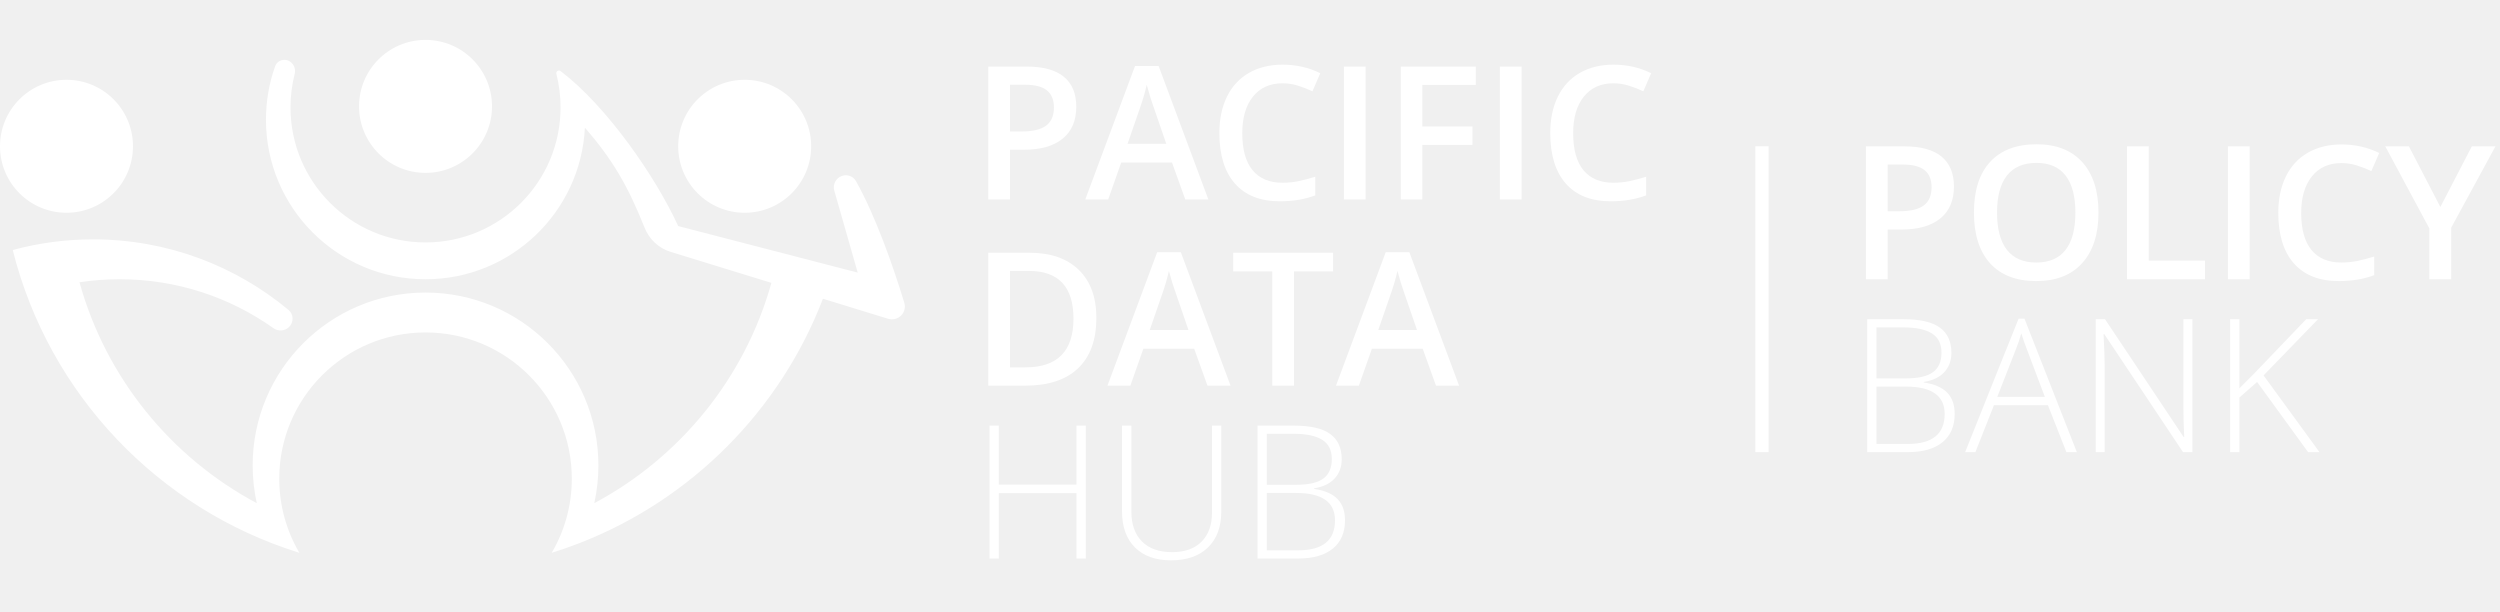
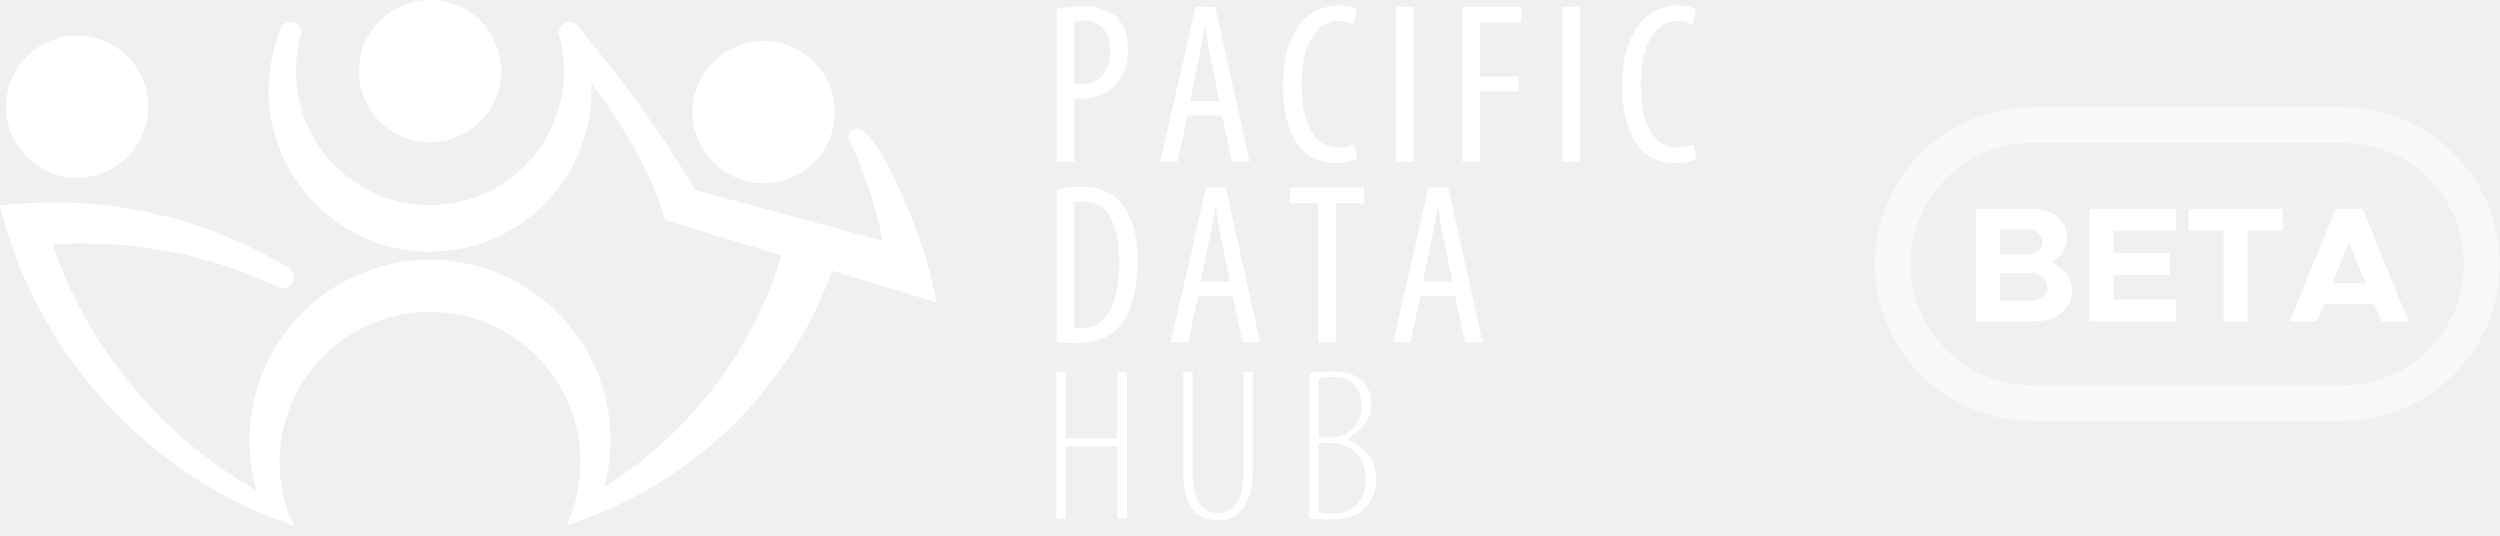
- <svg xmlns="http://www.w3.org/2000/svg" width="188" height="46" viewBox="0 0 188 46" fill="none">
-   <path d="M32 13C34.761 13 37 10.761 37 8C37 5.239 34.761 3 32 3C29.239 3 27 5.239 27 8C27 10.761 29.239 13 32 13Z" fill="white" />
-   <path d="M20 9C20 15.627 25.373 21 32 21C38.427 21 43.673 15.948 43.985 9.599C46.024 11.955 47.202 13.929 48.469 17.113C48.815 17.982 49.524 18.661 50.418 18.936L58.009 21.272C56.01 28.44 51.127 34.405 44.689 37.839C44.893 36.925 45 35.975 45 35C45 27.82 39.18 22 32 22C24.82 22 19 27.82 19 35C19 35.975 19.107 36.925 19.311 37.839C12.86 34.398 7.97 28.415 5.978 21.227C6.964 21.077 7.973 21 9 21C13.306 21 17.293 22.36 20.557 24.675C20.916 24.93 21.407 24.906 21.726 24.602C22.103 24.244 22.096 23.639 21.696 23.307C17.711 19.993 12.588 18 7 18C4.928 18 2.919 18.274 1.009 18.788C0.979 18.796 0.962 18.829 0.972 18.858C3.697 29.652 11.906 38.263 22.462 41.554L22.514 41.573L22.512 41.57L22.518 41.572L22.499 41.547C21.546 39.918 21 38.023 21 36C21 29.925 25.925 25 32 25C38.075 25 43 29.925 43 36C43 38.023 42.454 39.919 41.501 41.547C41.501 41.548 41.501 41.548 41.502 41.548L41.485 41.571C42.167 41.359 42.84 41.126 43.503 40.87L43.623 40.83L43.626 40.822C52.001 37.555 58.662 30.861 61.885 22.465L66.775 23.969C67.525 24.2 68.231 23.517 68.003 22.765C67.198 20.113 65.845 16.234 64.364 13.613C64.158 13.249 63.72 13.093 63.323 13.226C62.863 13.379 62.605 13.868 62.738 14.334L64.5 20.5L51 17C49.28 13.243 45.594 7.95 42.151 5.342C41.999 5.226 41.793 5.377 41.84 5.561C42.045 6.366 42.154 7.209 42.154 8.077C42.154 13.685 37.608 18.231 32 18.231C26.392 18.231 21.846 13.685 21.846 8.077C21.846 7.206 21.956 6.361 22.162 5.554C22.294 5.036 21.923 4.5 21.388 4.5C21.076 4.5 20.794 4.688 20.689 4.982C20.243 6.238 20 7.591 20 9Z" fill="white" />
-   <path d="M10 11C10 13.761 7.761 16 5 16C2.239 16 0 13.761 0 11C0 8.239 2.239 6 5 6C7.761 6 10 8.239 10 11Z" fill="white" />
-   <path d="M61 11C61 13.761 58.761 16 56 16C53.239 16 51 13.761 51 11C51 8.239 53.239 6 56 6C58.761 6 61 8.239 61 11Z" fill="white" />
-   <path d="M80.936 8.027C80.936 9.071 80.595 9.871 79.911 10.427C79.228 10.983 78.255 11.261 76.992 11.261H75.953V15H74.319V5.006H77.197C78.446 5.006 79.38 5.261 80 5.771C80.624 6.282 80.936 7.034 80.936 8.027ZM75.953 9.887H76.821C77.66 9.887 78.275 9.741 78.667 9.449C79.059 9.158 79.255 8.702 79.255 8.082C79.255 7.508 79.079 7.079 78.728 6.797C78.378 6.514 77.831 6.373 77.088 6.373H75.953V9.887ZM89.133 15L88.135 12.225H84.314L83.336 15H81.613L85.353 4.965H87.13L90.869 15H89.133ZM87.704 10.816L86.768 8.096C86.699 7.913 86.603 7.626 86.481 7.234C86.362 6.842 86.28 6.555 86.234 6.373C86.111 6.934 85.931 7.547 85.694 8.212L84.792 10.816H87.704ZM96.44 6.264C95.502 6.264 94.763 6.596 94.226 7.262C93.688 7.927 93.419 8.845 93.419 10.017C93.419 11.242 93.676 12.17 94.191 12.799C94.711 13.428 95.461 13.742 96.44 13.742C96.864 13.742 97.274 13.701 97.671 13.619C98.067 13.533 98.48 13.423 98.908 13.291V14.692C98.124 14.989 97.236 15.137 96.242 15.137C94.779 15.137 93.656 14.695 92.872 13.81C92.088 12.922 91.696 11.653 91.696 10.003C91.696 8.964 91.885 8.055 92.264 7.275C92.647 6.496 93.198 5.899 93.918 5.484C94.638 5.07 95.483 4.862 96.454 4.862C97.475 4.862 98.418 5.077 99.284 5.505L98.696 6.865C98.359 6.706 98.001 6.567 97.623 6.448C97.249 6.325 96.855 6.264 96.44 6.264ZM101.062 15V5.006H102.695V15H101.062ZM106.961 15H105.341V5.006H110.98V6.387H106.961V9.511H110.728V10.898H106.961V15ZM112.792 15V5.006H114.426V15H112.792ZM121.323 6.264C120.384 6.264 119.646 6.596 119.108 7.262C118.571 7.927 118.302 8.845 118.302 10.017C118.302 11.242 118.559 12.17 119.074 12.799C119.594 13.428 120.343 13.742 121.323 13.742C121.747 13.742 122.157 13.701 122.554 13.619C122.95 13.533 123.363 13.423 123.791 13.291V14.692C123.007 14.989 122.118 15.137 121.125 15.137C119.662 15.137 118.539 14.695 117.755 13.81C116.971 12.922 116.579 11.653 116.579 10.003C116.579 8.964 116.768 8.055 117.146 7.275C117.529 6.496 118.081 5.899 118.801 5.484C119.521 5.07 120.366 4.862 121.337 4.862C122.358 4.862 123.301 5.077 124.167 5.505L123.579 6.865C123.242 6.706 122.884 6.567 122.506 6.448C122.132 6.325 121.738 6.264 121.323 6.264Z" fill="white" />
-   <path d="M82.447 23.907C82.447 25.557 81.989 26.819 81.073 27.694C80.157 28.565 78.838 29 77.115 29H74.319V19.006H77.409C79 19.006 80.237 19.434 81.121 20.291C82.005 21.148 82.447 22.353 82.447 23.907ZM80.725 23.962C80.725 21.569 79.606 20.373 77.368 20.373H75.953V27.626H77.115C79.522 27.626 80.725 26.405 80.725 23.962ZM90.801 29L89.803 26.225H85.981L85.004 29H83.281L87.02 18.965H88.798L92.537 29H90.801ZM89.372 24.816L88.436 22.096C88.367 21.913 88.272 21.626 88.148 21.234C88.03 20.842 87.948 20.555 87.902 20.373C87.779 20.934 87.599 21.547 87.362 22.212L86.46 24.816H89.372ZM97.309 29H95.675V20.407H92.735V19.006H100.248V20.407H97.309V29ZM107.986 29L106.988 26.225H103.167L102.189 29H100.467L104.206 18.965H105.983L109.723 29H107.986ZM106.558 24.816L105.621 22.096C105.553 21.913 105.457 21.626 105.334 21.234C105.215 20.842 105.133 20.555 105.088 20.373C104.965 20.934 104.785 21.547 104.548 22.212L103.646 24.816H106.558Z" fill="white" />
-   <path d="M81.654 42H80.95V37.085H75.112V42H74.415V32.006H75.112V36.442H80.95V32.006H81.654V42ZM91.84 32.006V38.473C91.84 39.621 91.507 40.519 90.842 41.166C90.176 41.813 89.249 42.137 88.06 42.137C86.902 42.137 85.997 41.813 85.346 41.166C84.699 40.514 84.375 39.607 84.375 38.445V32.006H85.079V38.473C85.079 39.434 85.346 40.184 85.879 40.722C86.412 41.255 87.166 41.522 88.142 41.522C89.094 41.522 89.832 41.259 90.356 40.735C90.88 40.207 91.143 39.475 91.143 38.541V32.006H91.84ZM94.567 32.006H97.309C98.544 32.006 99.451 32.215 100.029 32.635C100.608 33.054 100.897 33.688 100.897 34.535C100.897 35.114 100.72 35.597 100.364 35.984C100.013 36.367 99.498 36.613 98.819 36.723V36.764C99.617 36.882 100.202 37.135 100.576 37.523C100.954 37.905 101.144 38.441 101.144 39.129C101.144 40.05 100.838 40.758 100.228 41.255C99.617 41.752 98.751 42 97.63 42H94.567V32.006ZM95.265 36.456H97.466C98.405 36.456 99.086 36.301 99.51 35.991C99.938 35.677 100.152 35.187 100.152 34.522C100.152 33.856 99.911 33.373 99.428 33.072C98.949 32.772 98.234 32.621 97.281 32.621H95.265V36.456ZM95.265 37.071V41.385H97.616C99.466 41.385 100.392 40.633 100.392 39.129C100.392 37.757 99.416 37.071 97.466 37.071H95.265Z" fill="white" />
-   <path d="M146.937 14.027C146.937 15.071 146.595 15.871 145.911 16.427C145.228 16.983 144.255 17.261 142.992 17.261H141.953V21H140.319V11.006H143.197C144.446 11.006 145.38 11.261 146 11.771C146.624 12.282 146.937 13.034 146.937 14.027ZM141.953 15.887H142.821C143.66 15.887 144.275 15.741 144.667 15.449C145.059 15.158 145.255 14.702 145.255 14.082C145.255 13.508 145.079 13.079 144.729 12.797C144.378 12.514 143.831 12.373 143.088 12.373H141.953V15.887ZM157.806 15.989C157.806 17.616 157.398 18.881 156.582 19.783C155.771 20.686 154.62 21.137 153.13 21.137C151.621 21.137 150.462 20.69 149.65 19.797C148.844 18.899 148.44 17.625 148.44 15.976C148.44 14.326 148.846 13.059 149.657 12.175C150.473 11.291 151.635 10.849 153.144 10.849C154.629 10.849 155.778 11.297 156.589 12.195C157.4 13.093 157.806 14.358 157.806 15.989ZM150.177 15.989C150.177 17.22 150.425 18.154 150.922 18.792C151.419 19.425 152.155 19.742 153.13 19.742C154.101 19.742 154.832 19.428 155.324 18.799C155.821 18.17 156.069 17.233 156.069 15.989C156.069 14.763 155.823 13.834 155.331 13.2C154.843 12.567 154.114 12.25 153.144 12.25C152.164 12.25 151.423 12.567 150.922 13.2C150.425 13.834 150.177 14.763 150.177 15.989ZM159.952 21V11.006H161.586V19.599H165.817V21H159.952ZM167.54 21V11.006H169.174V21H167.54ZM176.071 12.264C175.132 12.264 174.394 12.596 173.856 13.262C173.319 13.927 173.05 14.845 173.05 16.017C173.05 17.242 173.307 18.17 173.822 18.799C174.342 19.428 175.091 19.742 176.071 19.742C176.495 19.742 176.905 19.701 177.302 19.619C177.698 19.533 178.111 19.423 178.539 19.291V20.692C177.755 20.989 176.867 21.137 175.873 21.137C174.41 21.137 173.287 20.695 172.503 19.811C171.719 18.922 171.327 17.653 171.327 16.003C171.327 14.964 171.516 14.055 171.895 13.275C172.277 12.496 172.829 11.899 173.549 11.484C174.269 11.07 175.114 10.862 176.085 10.862C177.106 10.862 178.049 11.076 178.915 11.505L178.327 12.865C177.99 12.706 177.632 12.567 177.254 12.448C176.88 12.325 176.486 12.264 176.071 12.264ZM183.516 15.565L185.881 11.006H187.658L184.329 17.124V21H182.688V17.179L179.373 11.006H181.15L183.516 15.565Z" fill="white" />
-   <path d="M140.415 24.006H143.156C144.391 24.006 145.298 24.215 145.877 24.635C146.456 25.054 146.745 25.688 146.745 26.535C146.745 27.114 146.567 27.597 146.212 27.984C145.861 28.367 145.346 28.613 144.667 28.723V28.764C145.465 28.882 146.05 29.135 146.424 29.523C146.802 29.905 146.991 30.441 146.991 31.129C146.991 32.05 146.686 32.758 146.075 33.255C145.465 33.752 144.599 34 143.478 34H140.415V24.006ZM141.112 28.456H143.313C144.252 28.456 144.934 28.301 145.357 27.991C145.786 27.677 146 27.187 146 26.521C146 25.856 145.758 25.373 145.275 25.072C144.797 24.771 144.081 24.621 143.129 24.621H141.112V28.456ZM141.112 29.071V33.385H143.464C145.314 33.385 146.239 32.633 146.239 31.129C146.239 29.757 145.264 29.071 143.313 29.071H141.112ZM154.005 30.473H149.944L148.55 34H147.777L151.797 23.965H152.241L156.179 34H155.393L154.005 30.473ZM150.197 29.844H153.772L152.412 26.241C152.298 25.959 152.161 25.567 152.002 25.065C151.879 25.503 151.744 25.899 151.599 26.255L150.197 29.844ZM164.867 34H164.163L158.243 25.127H158.188C158.243 26.184 158.271 26.982 158.271 27.52V34H157.601V24.006H158.298L164.211 32.865H164.252C164.211 32.045 164.19 31.266 164.19 30.527V24.006H164.867V34ZM174.424 34H173.569L169.734 28.723L168.401 29.898V34H167.704V24.006H168.401V29.201L169.509 28.094L173.426 24.006H174.314L170.22 28.23L174.424 34Z" fill="white" />
-   <rect x="132" y="11" width="1" height="23" fill="white" />
+ <svg xmlns="http://www.w3.org/2000/svg" width="140" height="30" viewBox="0 0 140 30" fill="none">
+   <path d="M110.663 17.993V11.699H113.85C114.975 11.699 115.755 12.359 115.755 13.275C115.755 13.916 115.433 14.384 114.875 14.676C115.61 15.007 116.03 15.592 116.03 16.29C116.03 17.297 115.17 17.992 113.969 17.992H110.663V17.993ZM112.009 14.238H113.512C114.017 14.238 114.373 13.945 114.373 13.542C114.373 13.147 114.015 12.855 113.512 12.855H112.009V14.238ZM112.009 16.84H113.723C114.263 16.84 114.648 16.519 114.648 16.07C114.648 15.621 114.263 15.301 113.723 15.301H112.009V16.84ZM121.857 12.918H118.367V14.173H121.526V15.391H118.367V16.774H121.857V17.993H117.012V11.699H121.857V12.918ZM124.513 17.993V12.918H122.553V11.699H127.83V12.918H125.869V17.993H124.513ZM133.354 17.993L132.952 17.004H130.148L129.745 17.993H128.234L130.799 11.699H132.311L134.875 17.993H133.354ZM130.615 15.858H132.484L131.549 13.559L130.615 15.858Z" fill="white" />
+   <path opacity="0.502" fill-rule="evenodd" clip-rule="evenodd" d="M113.786 7H131.192C135.49 7 138.978 10.487 138.978 14.787C138.978 19.087 135.49 22.573 131.192 22.573H113.786C109.486 22.573 106 19.087 106 14.787C106 10.487 109.486 7 113.786 7Z" stroke="white" stroke-width="2" stroke-linejoin="round" />
+   <circle cx="24.081" cy="3.983" r="3.983" fill="white" />
+   <circle cx="4.321" cy="5.974" r="3.983" fill="white" />
+   <circle cx="42.768" cy="6.28" r="3.983" fill="white" />
+   <path d="M16.882 1.838C16.882 1.5 16.607 1.225 16.269 1.225C15.955 1.225 15.696 1.462 15.66 1.767C15.262 2.786 15.044 3.895 15.044 5.055C15.044 10.046 19.09 14.092 24.081 14.092V11.488C19.936 11.488 16.575 8.128 16.575 3.982C16.575 3.348 16.654 2.733 16.802 2.144C16.801 2.144 16.882 1.915 16.882 1.838Z" fill="white" />
+   <path d="M31.28 1.838C31.28 1.5 31.554 1.225 31.893 1.225C32.207 1.225 32.466 1.462 32.501 1.767C32.9 2.786 33.118 3.895 33.118 5.055C33.118 10.046 29.072 14.092 24.081 14.092V11.488C28.226 11.488 31.586 8.128 31.586 3.982C31.586 3.348 31.508 2.733 31.36 2.144C31.361 2.144 31.28 1.915 31.28 1.838Z" fill="white" />
+   <path d="M24.081 14.552C18.497 14.552 13.971 19.078 13.971 24.661C13.971 26.155 14.296 27.574 14.877 28.85L16.44 29.44C15.937 28.36 15.656 27.156 15.656 25.886C15.656 21.234 19.428 17.462 24.081 17.462V14.552Z" fill="white" />
+   <path d="M2.257 11.347C3.985 18.587 8.82 24.621 15.273 27.963V29.011C7.88 26.077 2.193 19.766 0.119 11.981L2.257 11.347Z" fill="white" />
+   <path d="M24.081 14.552C29.664 14.552 34.19 19.078 34.19 24.661C34.19 26.155 33.866 27.574 33.284 28.85L31.722 29.44C32.224 28.36 32.505 27.156 32.505 25.886C32.505 21.234 28.734 17.462 24.081 17.462V14.552Z" fill="white" />
+   <path d="M0.729 13.942C2.024 13.738 3.352 13.633 4.704 13.633C8.574 13.633 12.242 14.5 15.523 16.05C16.306 16.421 16.846 15.417 16.116 14.975C12.293 12.665 7.812 11.335 3.019 11.335C1.998 11.335 0.99 11.395 0 11.513C0.252 12.504 0.415 13.031 0.729 13.942Z" fill="white" />
+   <path d="M32.812 29.03C39.785 26.453 45.181 20.644 47.159 13.403L44.207 12.637C42.744 19.223 38.483 24.755 32.735 27.921L32.812 29.03Z" fill="white" />
+   <circle cx="47.976" cy="7.659" r="0.46" fill="white" />
+   <path d="M38.939 10.646L49.431 13.479C48.958 11.212 48.478 9.938 47.593 7.889C47.9 7.582 47.9 7.506 48.206 7.276C49.531 7.87 52.099 14.229 52.418 16.926L37.254 12.331C36.335 8.961 33.68 5.259 32.352 3.753V1.455C35.193 4.929 36.681 6.921 38.939 10.646Z" fill="white" />
+   <path d="M60.155 4.681C60.215 4.69 60.275 4.698 60.335 4.707C60.395 4.707 60.468 4.707 60.553 4.707C61.042 4.707 61.433 4.552 61.724 4.244C62.025 3.926 62.175 3.459 62.175 2.841C62.175 2.618 62.149 2.408 62.097 2.211C62.055 2.005 61.973 1.825 61.853 1.67C61.742 1.516 61.591 1.391 61.403 1.297C61.214 1.203 60.982 1.156 60.708 1.156C60.485 1.156 60.3 1.177 60.155 1.22V4.681ZM59.177 0.512C59.374 0.461 59.589 0.422 59.82 0.396C60.06 0.362 60.322 0.345 60.605 0.345C61.008 0.345 61.373 0.396 61.699 0.499C62.033 0.594 62.312 0.752 62.535 0.975C62.955 1.396 63.165 1.996 63.165 2.777C63.165 3.18 63.118 3.523 63.024 3.806C62.938 4.081 62.809 4.329 62.638 4.552C62.406 4.878 62.102 5.123 61.724 5.286C61.355 5.44 60.978 5.517 60.592 5.517C60.506 5.517 60.429 5.517 60.361 5.517C60.292 5.517 60.223 5.513 60.155 5.505V9.056H59.177V0.512Z" fill="white" />
+   <path d="M68.292 5.659L67.841 3.459C67.773 3.15 67.708 2.824 67.648 2.481C67.597 2.138 67.545 1.803 67.494 1.477H67.455C67.404 1.803 67.348 2.142 67.288 2.494C67.228 2.845 67.164 3.167 67.095 3.459L66.645 5.659H68.292ZM66.503 6.457L65.937 9.056H64.972L66.954 0.384H68.047L69.977 9.056H68.999L68.433 6.457H66.503Z" fill="white" />
+   <path d="M76.006 8.901C75.869 8.97 75.693 9.026 75.479 9.069C75.273 9.111 75.032 9.133 74.758 9.133C74.338 9.133 73.948 9.047 73.587 8.876C73.236 8.704 72.931 8.442 72.674 8.091C72.416 7.73 72.215 7.28 72.069 6.74C71.923 6.199 71.85 5.56 71.85 4.823C71.85 3.965 71.945 3.249 72.133 2.674C72.331 2.099 72.575 1.636 72.867 1.284C73.167 0.933 73.497 0.684 73.857 0.538C74.226 0.384 74.582 0.306 74.925 0.306C75.183 0.306 75.401 0.328 75.582 0.371C75.77 0.414 75.907 0.465 75.993 0.525L75.775 1.361C75.672 1.319 75.556 1.28 75.427 1.246C75.307 1.203 75.135 1.181 74.912 1.181C74.681 1.181 74.445 1.241 74.205 1.361C73.965 1.482 73.746 1.683 73.549 1.966C73.36 2.241 73.201 2.605 73.073 3.06C72.952 3.514 72.892 4.072 72.892 4.733C72.892 5.393 72.948 5.951 73.06 6.405C73.171 6.851 73.321 7.211 73.51 7.486C73.699 7.76 73.917 7.958 74.166 8.078C74.415 8.198 74.672 8.258 74.938 8.258C75.127 8.258 75.299 8.241 75.453 8.207C75.607 8.164 75.736 8.121 75.839 8.078L76.006 8.901Z" fill="white" />
+   <path d="M79.159 0.384V9.056H78.168V0.384H79.159Z" fill="white" />
+   <path d="M81.89 0.384H85.196V1.246H82.88V4.282H85.042V5.119H82.88V9.056H81.89V0.384Z" fill="white" />
+   <path d="M88.474 0.384V9.056H87.483V0.384H88.474Z" fill="white" />
+   <path d="M95 8.901C94.863 8.97 94.687 9.026 94.472 9.069C94.267 9.111 94.026 9.133 93.752 9.133C93.332 9.133 92.941 9.047 92.581 8.876C92.229 8.704 91.925 8.442 91.668 8.091C91.41 7.73 91.209 7.28 91.063 6.74C90.917 6.199 90.844 5.56 90.844 4.823C90.844 3.965 90.938 3.249 91.127 2.674C91.324 2.099 91.569 1.636 91.861 1.284C92.161 0.933 92.491 0.684 92.851 0.538C93.22 0.384 93.576 0.306 93.919 0.306C94.177 0.306 94.395 0.328 94.575 0.371C94.764 0.414 94.901 0.465 94.987 0.525L94.768 1.361C94.665 1.319 94.55 1.28 94.421 1.246C94.301 1.203 94.129 1.181 93.906 1.181C93.675 1.181 93.439 1.241 93.199 1.361C92.959 1.482 92.74 1.683 92.543 1.966C92.354 2.241 92.195 2.605 92.066 3.06C91.946 3.514 91.886 4.072 91.886 4.733C91.886 5.393 91.942 5.951 92.053 6.405C92.165 6.851 92.315 7.211 92.504 7.486C92.693 7.76 92.911 7.958 93.16 8.078C93.409 8.198 93.666 8.258 93.932 8.258C94.121 8.258 94.292 8.241 94.447 8.207C94.601 8.164 94.73 8.121 94.833 8.078L95 8.901Z" fill="white" />
+   <path d="M60.155 18.367C60.223 18.385 60.292 18.393 60.361 18.393C60.429 18.393 60.485 18.393 60.528 18.393C60.802 18.393 61.068 18.337 61.325 18.226C61.583 18.106 61.81 17.904 62.007 17.621C62.213 17.338 62.376 16.956 62.496 16.476C62.616 15.996 62.676 15.387 62.676 14.649C62.676 13.551 62.505 12.715 62.162 12.14C61.827 11.557 61.313 11.265 60.618 11.265C60.541 11.265 60.459 11.269 60.373 11.278C60.296 11.287 60.223 11.299 60.155 11.317V18.367ZM59.177 10.622C59.365 10.562 59.571 10.519 59.794 10.493C60.017 10.467 60.253 10.454 60.502 10.454C60.965 10.454 61.36 10.51 61.686 10.622C62.012 10.733 62.295 10.896 62.535 11.111C62.87 11.402 63.148 11.835 63.371 12.41C63.594 12.976 63.706 13.714 63.706 14.623C63.706 15.121 63.676 15.563 63.616 15.949C63.564 16.335 63.487 16.678 63.384 16.978C63.29 17.27 63.178 17.523 63.05 17.737C62.929 17.951 62.801 18.136 62.664 18.29C62.381 18.608 62.037 18.843 61.634 18.998C61.231 19.144 60.776 19.217 60.27 19.217C60.073 19.217 59.876 19.208 59.679 19.191C59.49 19.182 59.323 19.161 59.177 19.127V10.622Z" fill="white" />
+   <path d="M68.882 15.768L68.432 13.568C68.363 13.259 68.299 12.934 68.239 12.59C68.187 12.247 68.136 11.913 68.085 11.587H68.046C67.994 11.913 67.939 12.252 67.879 12.603C67.819 12.955 67.754 13.277 67.686 13.568L67.235 15.768H68.882ZM67.094 16.566L66.528 19.165H65.563L67.544 10.493H68.638L70.568 19.165H69.59L69.024 16.566H67.094Z" fill="white" />
+   <path d="M73.817 11.381H72.235V10.493H76.391V11.381H74.808V19.165H73.817V11.381Z" fill="white" />
+   <path d="M81.338 15.768L80.888 13.568C80.819 13.259 80.755 12.934 80.695 12.59C80.643 12.247 80.592 11.913 80.54 11.587H80.502C80.45 11.913 80.395 12.252 80.335 12.603C80.275 12.955 80.21 13.277 80.142 13.568L79.691 15.768H81.338ZM79.55 16.566L78.984 19.165H78.019L80 10.493H81.094L83.024 19.165H82.046L81.48 16.566H79.55Z" fill="white" />
+   <path d="M59.689 24.992V29.045H59.158V20.832H59.689V24.551H62.58V20.832H63.111V29.045H62.58V24.992H59.689Z" fill="white" />
+   <path d="M68.191 28.732C68.638 28.732 68.999 28.534 69.255 28.157C69.52 27.779 69.63 27.182 69.63 26.418V20.832H70.161V26.264C70.161 26.816 70.106 27.274 70.002 27.642C69.897 28.016 69.754 28.308 69.58 28.527L69.579 28.529L69.577 28.531C69.412 28.749 69.213 28.902 68.979 28.997L68.978 28.998L68.977 28.998C68.742 29.097 68.477 29.148 68.178 29.148C67.588 29.148 67.131 28.942 66.784 28.535C66.451 28.134 66.259 27.435 66.259 26.38V20.832H66.79V26.418C66.79 26.815 66.821 27.159 66.886 27.447C66.949 27.729 67.038 27.97 67.16 28.162L67.162 28.166L67.165 28.169C67.291 28.354 67.44 28.502 67.615 28.6L67.622 28.604L67.629 28.608C67.806 28.691 67.994 28.732 68.191 28.732Z" fill="white" />
+   <path fill-rule="evenodd" clip-rule="evenodd" d="M76.482 23.687C76.684 23.395 76.788 23.052 76.788 22.648C76.788 22.062 76.615 21.635 76.295 21.337L76.293 21.335L76.292 21.334C76.09 21.14 75.846 21.004 75.556 20.928L75.554 20.927L75.551 20.926C75.249 20.839 74.911 20.794 74.534 20.794C74.269 20.794 74.023 20.81 73.795 20.843L73.791 20.843L73.787 20.844C73.623 20.861 73.468 20.885 73.323 20.915V29.04C73.41 29.052 73.507 29.062 73.614 29.072C73.811 29.088 74.066 29.096 74.38 29.096C74.859 29.096 75.276 29.039 75.635 28.927C75.996 28.809 76.281 28.628 76.5 28.387L76.501 28.386C76.677 28.194 76.811 27.972 76.904 27.716L76.905 27.715L76.906 27.713C77.006 27.451 77.058 27.154 77.058 26.817C77.058 26.291 76.927 25.865 76.678 25.525C76.337 25.06 75.45 24.595 75.45 24.595C75.45 24.595 76.191 24.096 76.482 23.687ZM73.841 24.812V28.663L74.008 28.711C74.083 28.732 74.165 28.747 74.251 28.757L74.253 28.757L74.254 28.757C74.349 28.767 74.456 28.771 74.573 28.771C75.132 28.771 75.602 28.611 75.954 28.27C76.322 27.922 76.488 27.424 76.488 26.817C76.488 26.494 76.438 26.204 76.328 25.954C76.222 25.705 76.076 25.493 75.886 25.323C75.7 25.147 75.484 25.019 75.24 24.94C75.009 24.854 74.764 24.812 74.508 24.812H73.841ZM73.841 21.235V24.512H74.521C74.753 24.512 74.974 24.473 75.182 24.394L75.186 24.392L75.191 24.391C75.398 24.302 75.581 24.178 75.739 24.02C75.896 23.863 76.02 23.68 76.108 23.474C76.208 23.253 76.257 23.011 76.257 22.751C76.257 22.534 76.228 22.327 76.17 22.132C76.109 21.931 76.013 21.752 75.879 21.597C75.74 21.437 75.563 21.319 75.354 21.239C75.138 21.147 74.883 21.106 74.599 21.106C74.365 21.106 74.161 21.128 73.998 21.182L73.841 21.235Z" fill="white" />
</svg>
